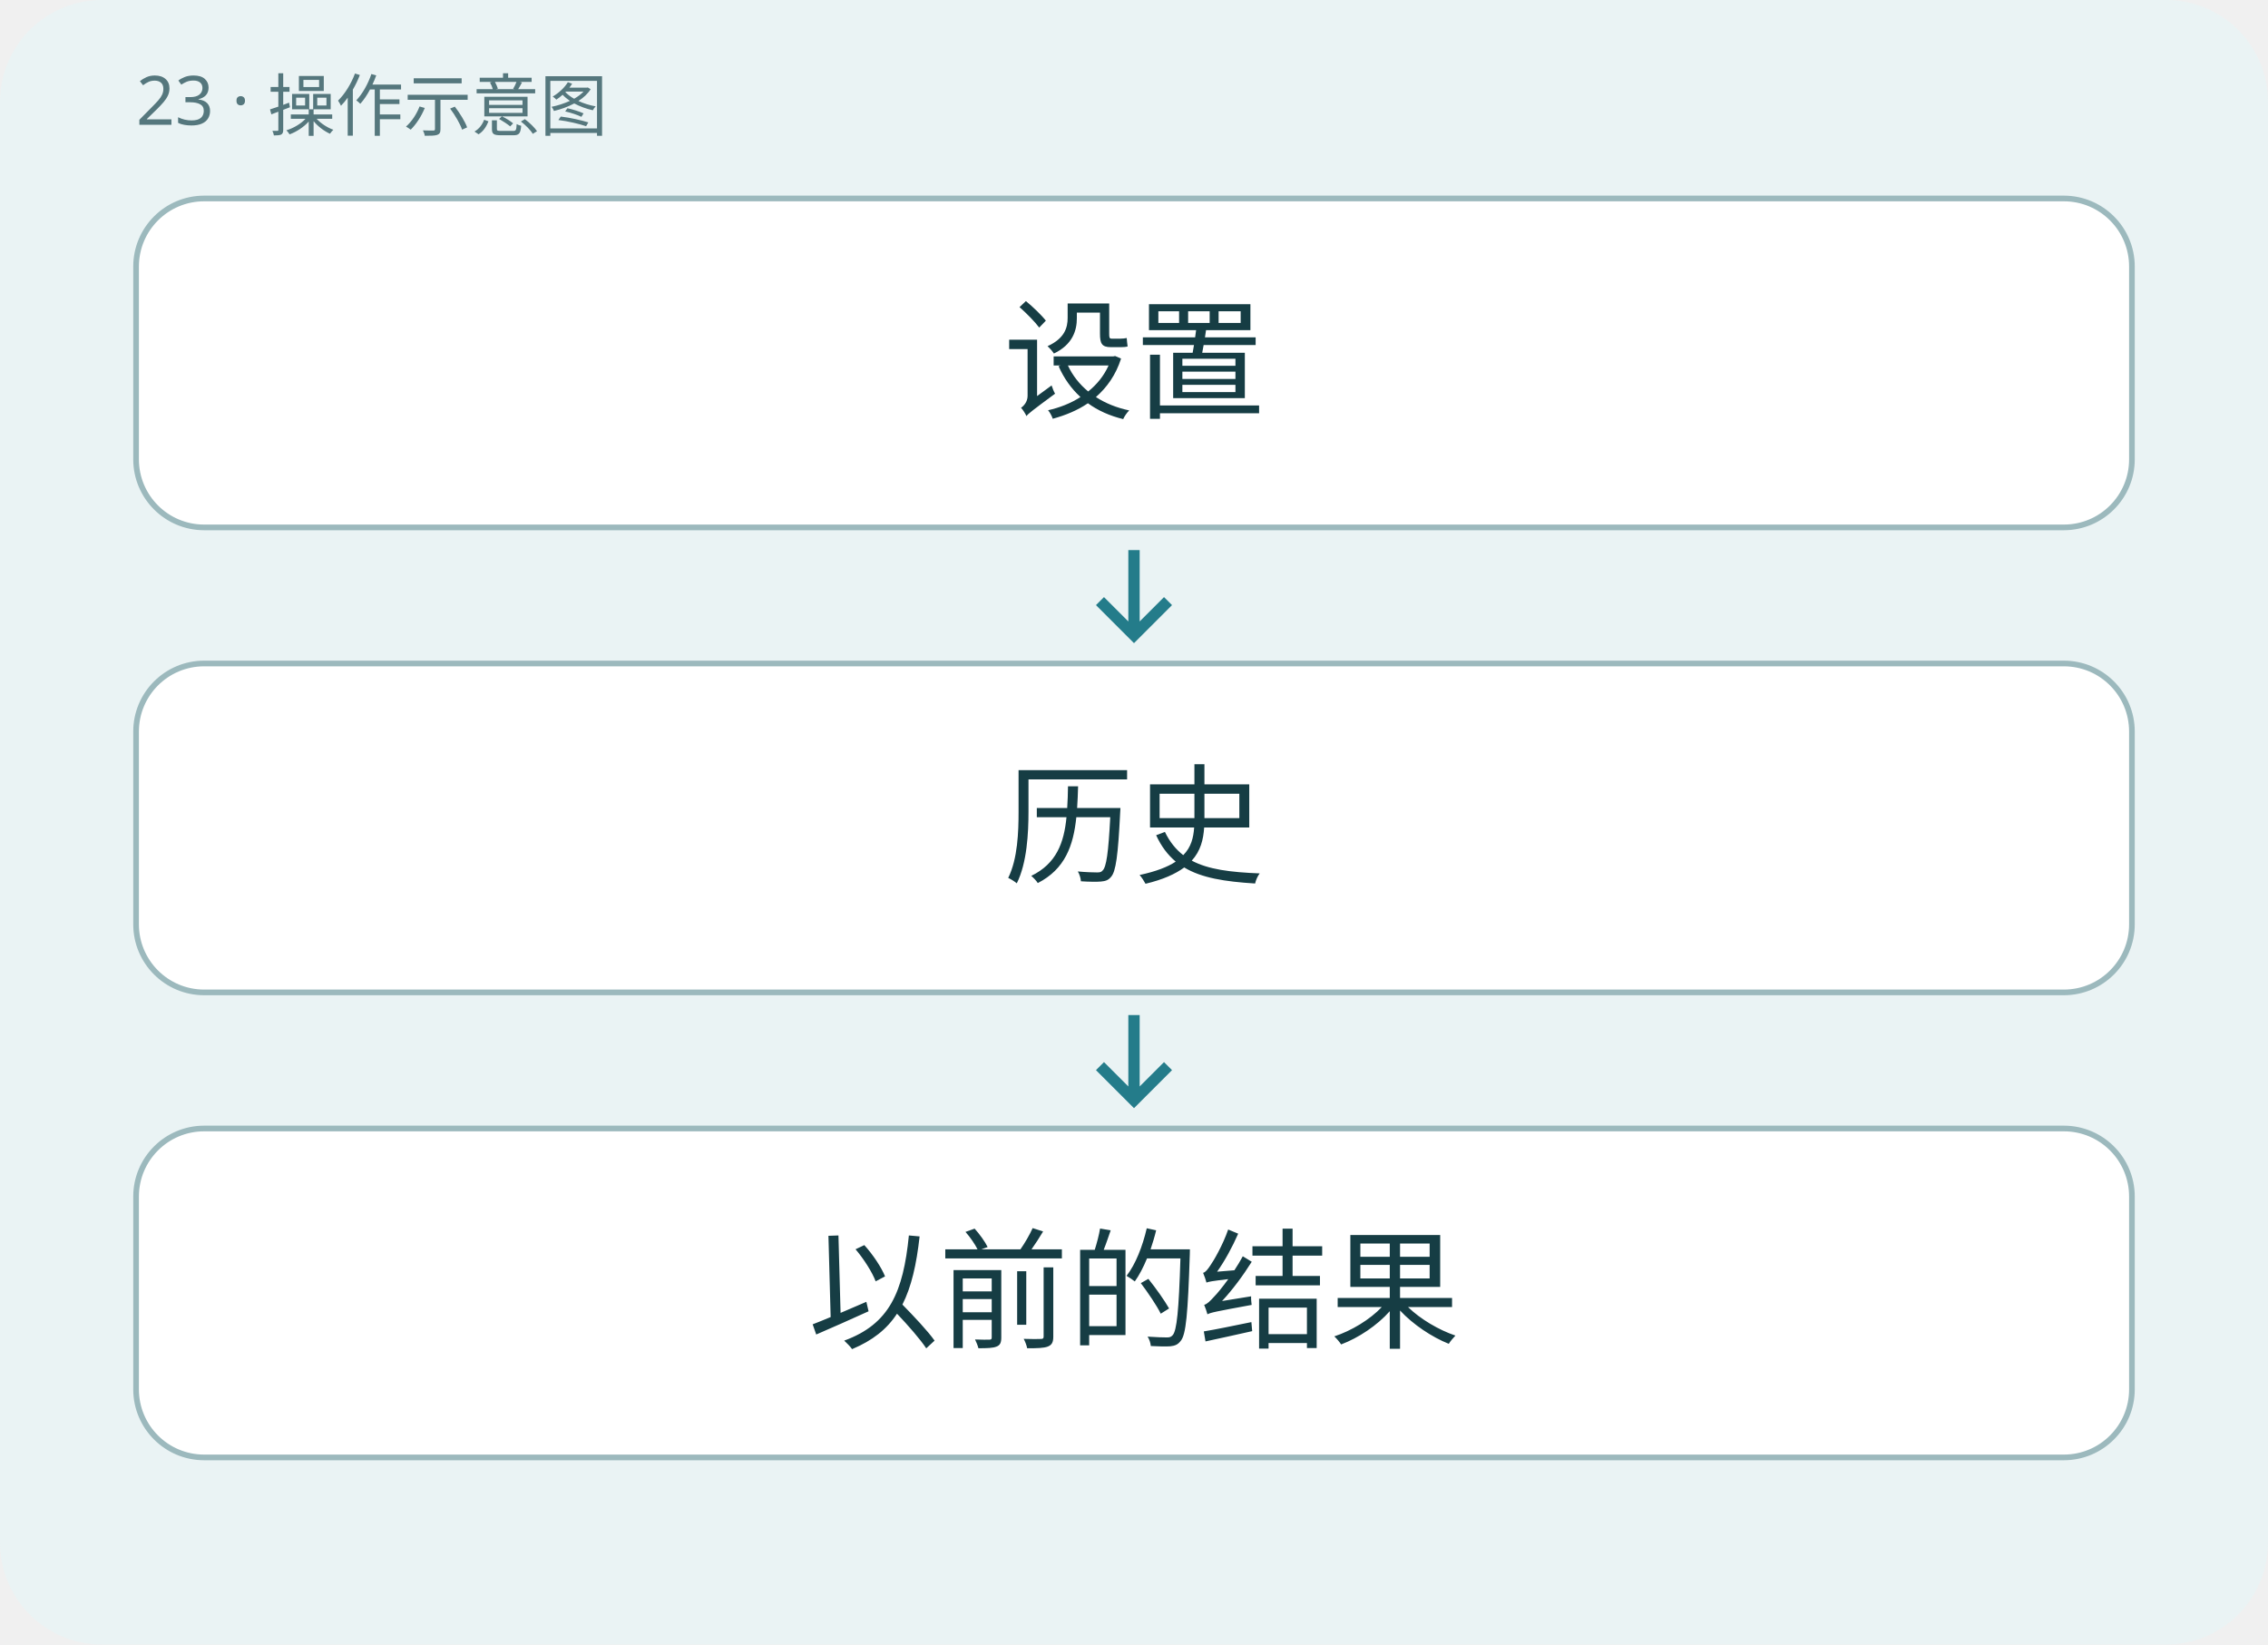
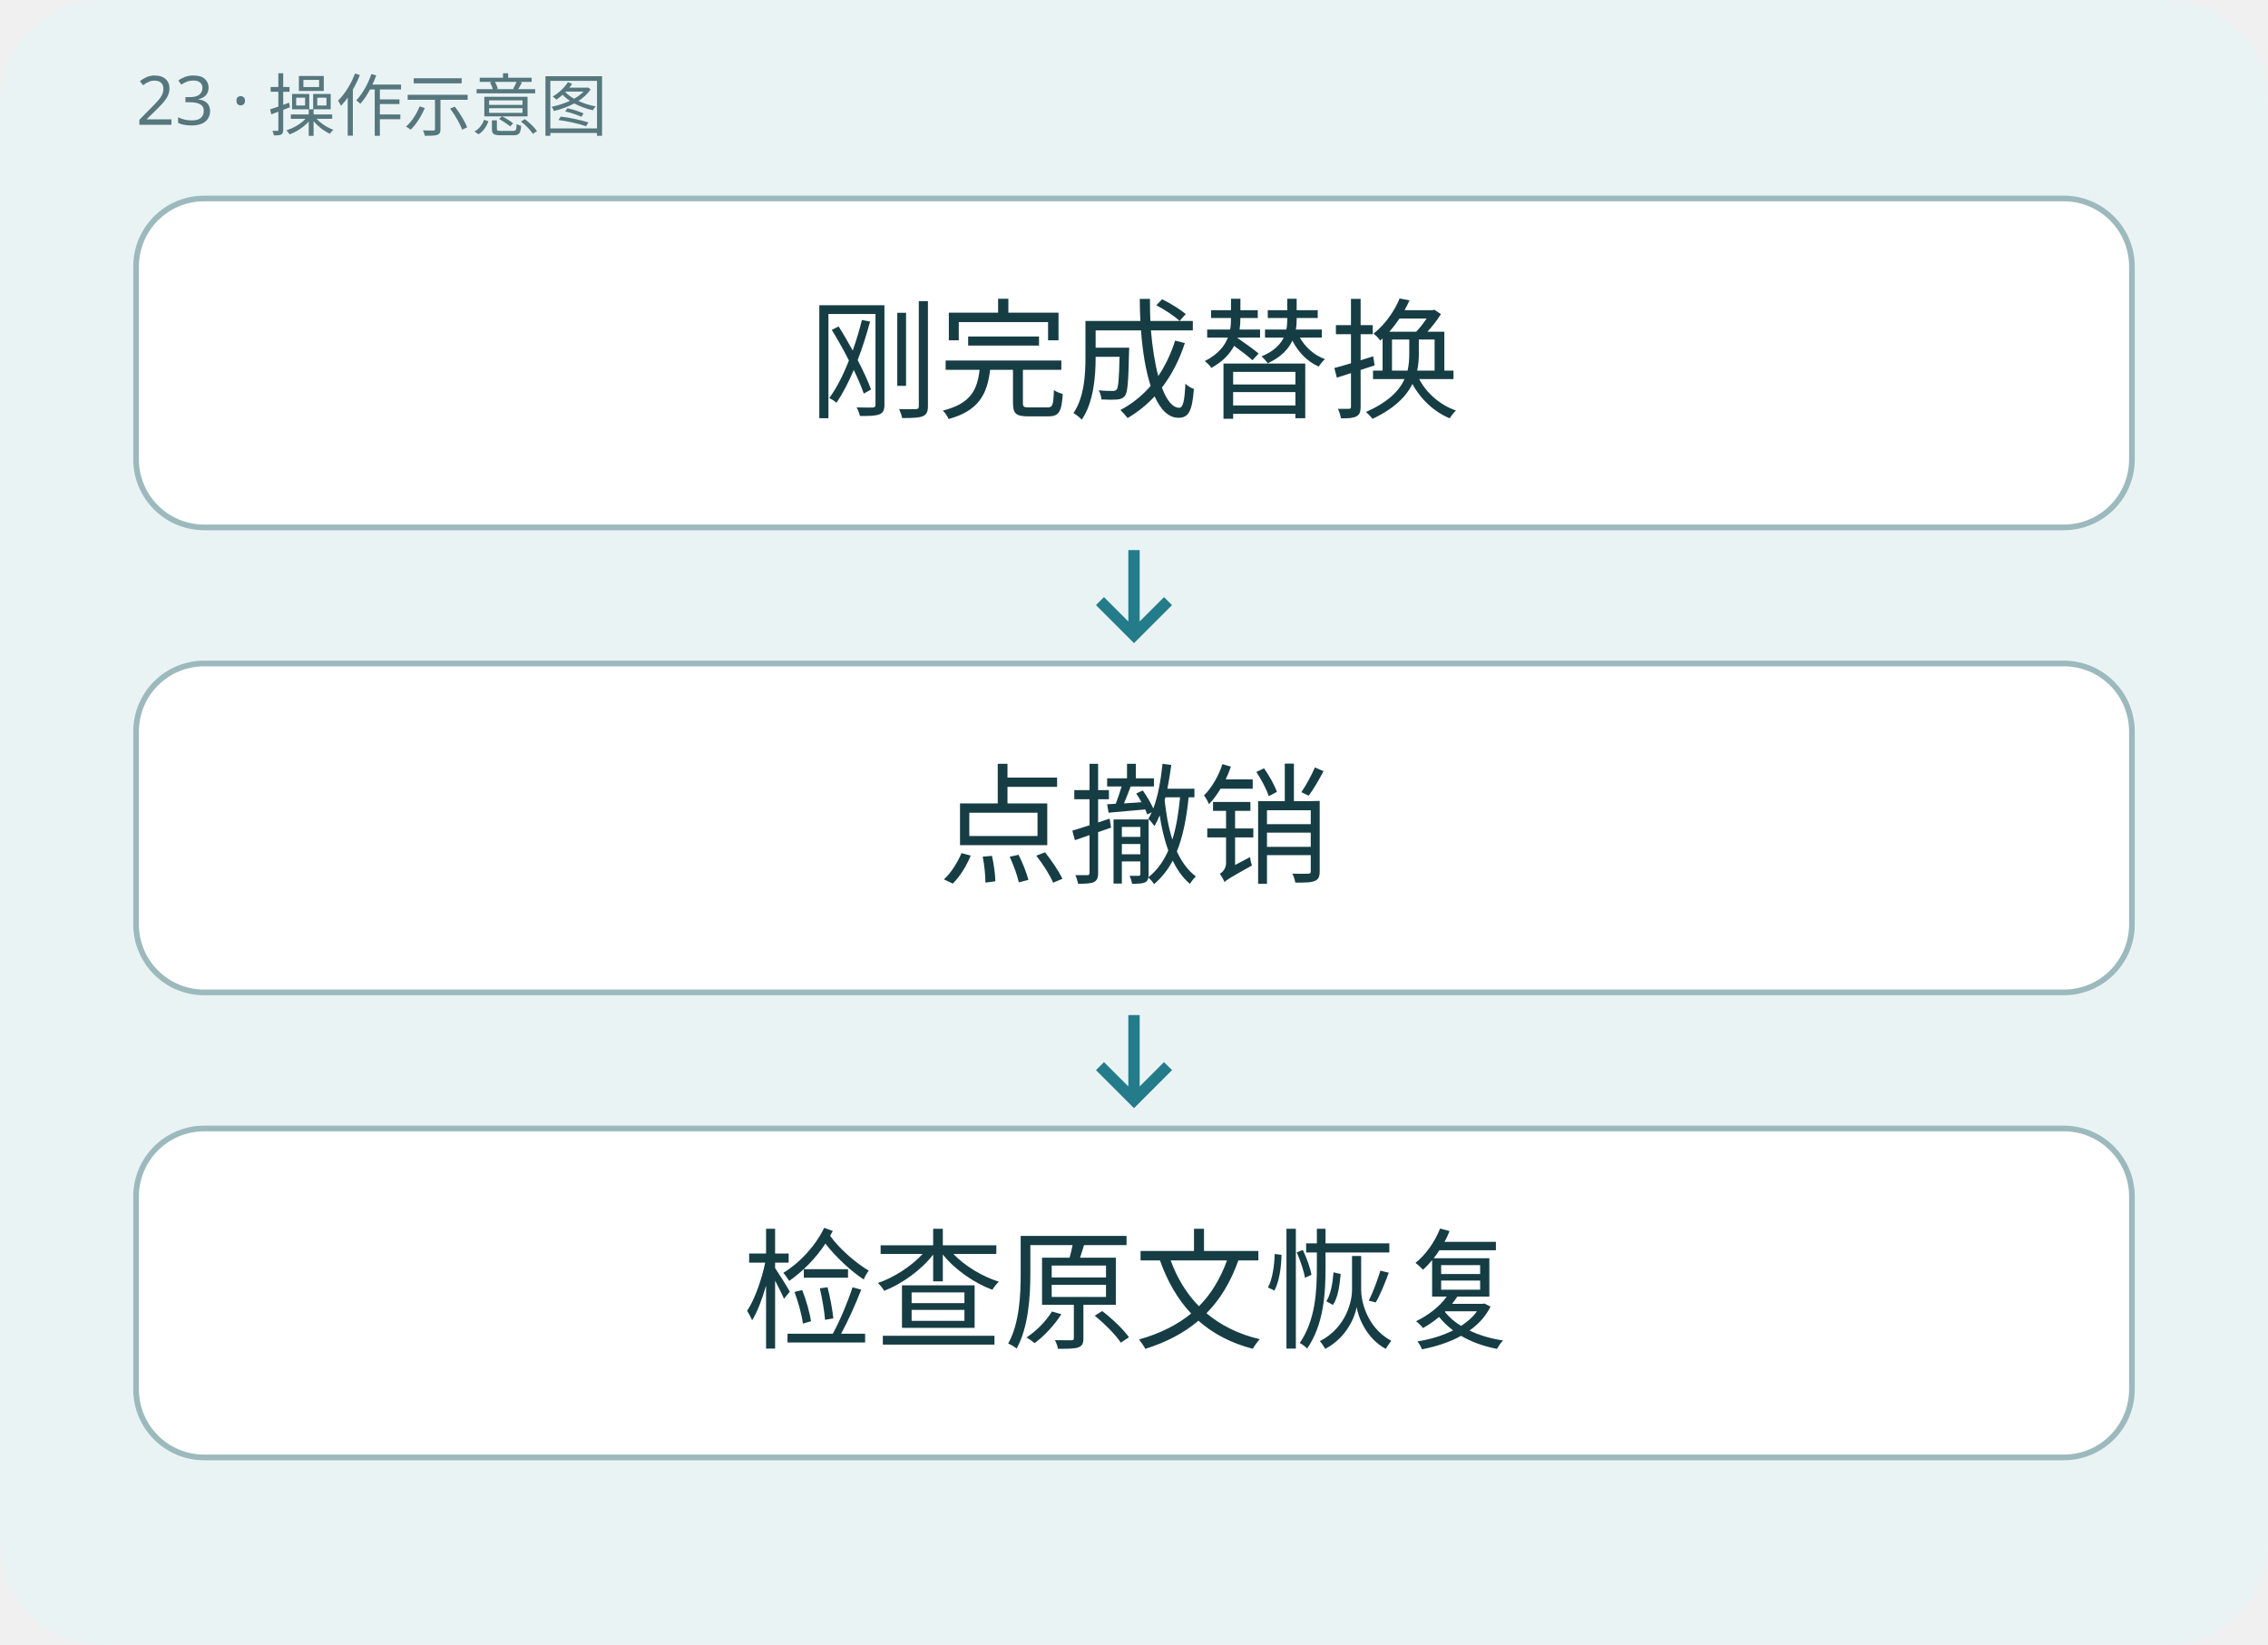
<svg xmlns="http://www.w3.org/2000/svg" viewBox="0 0 400 290" role="img">
  <rect width="400" height="290" rx="18" fill="#eaf3f4" />
  <rect x="24" y="35" width="352" height="58" rx="12" fill="white" stroke="#9cb9bd" />
-   <text x="200" y="72" text-anchor="middle" font-family="Microsoft YaHei,PingFang SC,sans-serif" font-size="23" fill="#163d44">设置</text>
+   <text x="200" y="72" text-anchor="middle" font-family="Microsoft YaHei,PingFang SC,sans-serif" font-size="23" fill="#163d44">刚完成替换</text>
  <path d="M200 97 v15 m-6 -6 6 6 6 -6" fill="none" stroke="#247c8a" stroke-width="2" />
  <rect x="24" y="117" width="352" height="58" rx="12" fill="white" stroke="#9cb9bd" />
-   <text x="200" y="154" text-anchor="middle" font-family="Microsoft YaHei,PingFang SC,sans-serif" font-size="23" fill="#163d44">历史</text>
+   <text x="200" y="154" text-anchor="middle" font-family="Microsoft YaHei,PingFang SC,sans-serif" font-size="23" fill="#163d44">点撤销</text>
  <path d="M200 179 v15 m-6 -6 6 6 6 -6" fill="none" stroke="#247c8a" stroke-width="2" />
  <rect x="24" y="199" width="352" height="58" rx="12" fill="white" stroke="#9cb9bd" />
-   <text x="200" y="236" text-anchor="middle" font-family="Microsoft YaHei,PingFang SC,sans-serif" font-size="23" fill="#163d44">以前的结果</text>
+   <text x="200" y="236" text-anchor="middle" font-family="Microsoft YaHei,PingFang SC,sans-serif" font-size="23" fill="#163d44">检查原文恢复</text>
  <text x="24" y="22" font-family="sans-serif" font-size="12" fill="#55777d">23 · 操作示意图</text>
</svg>
